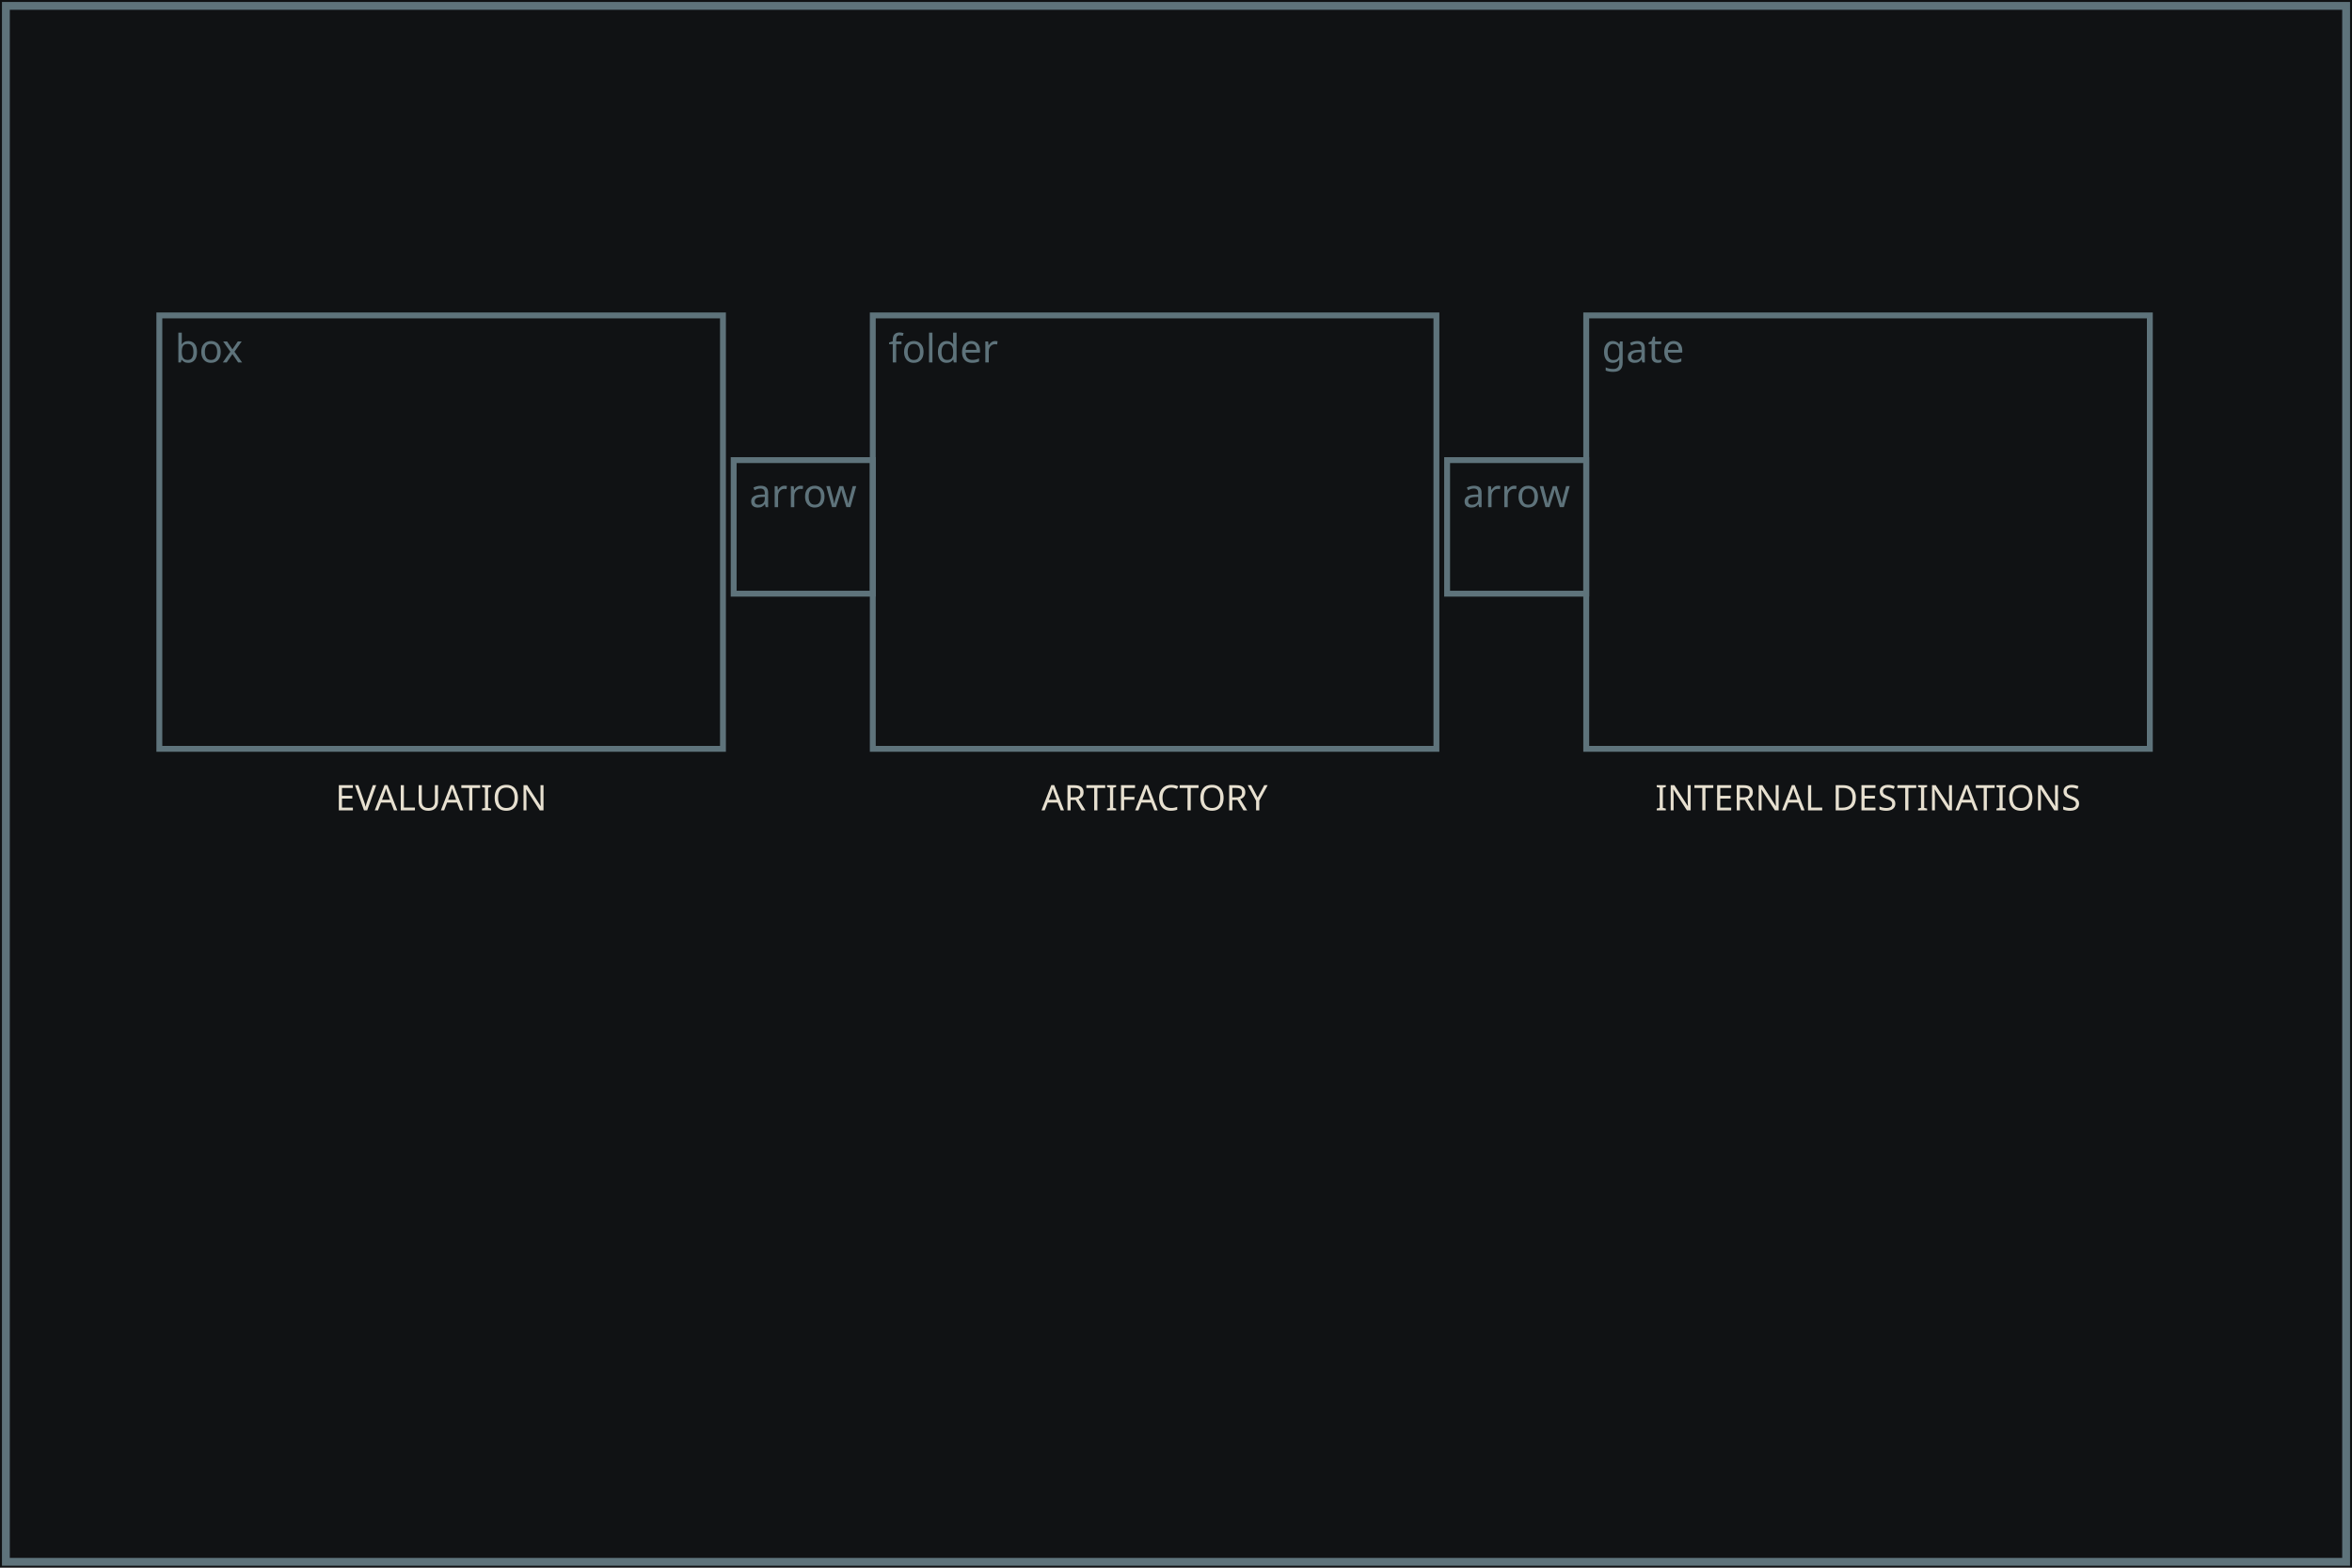
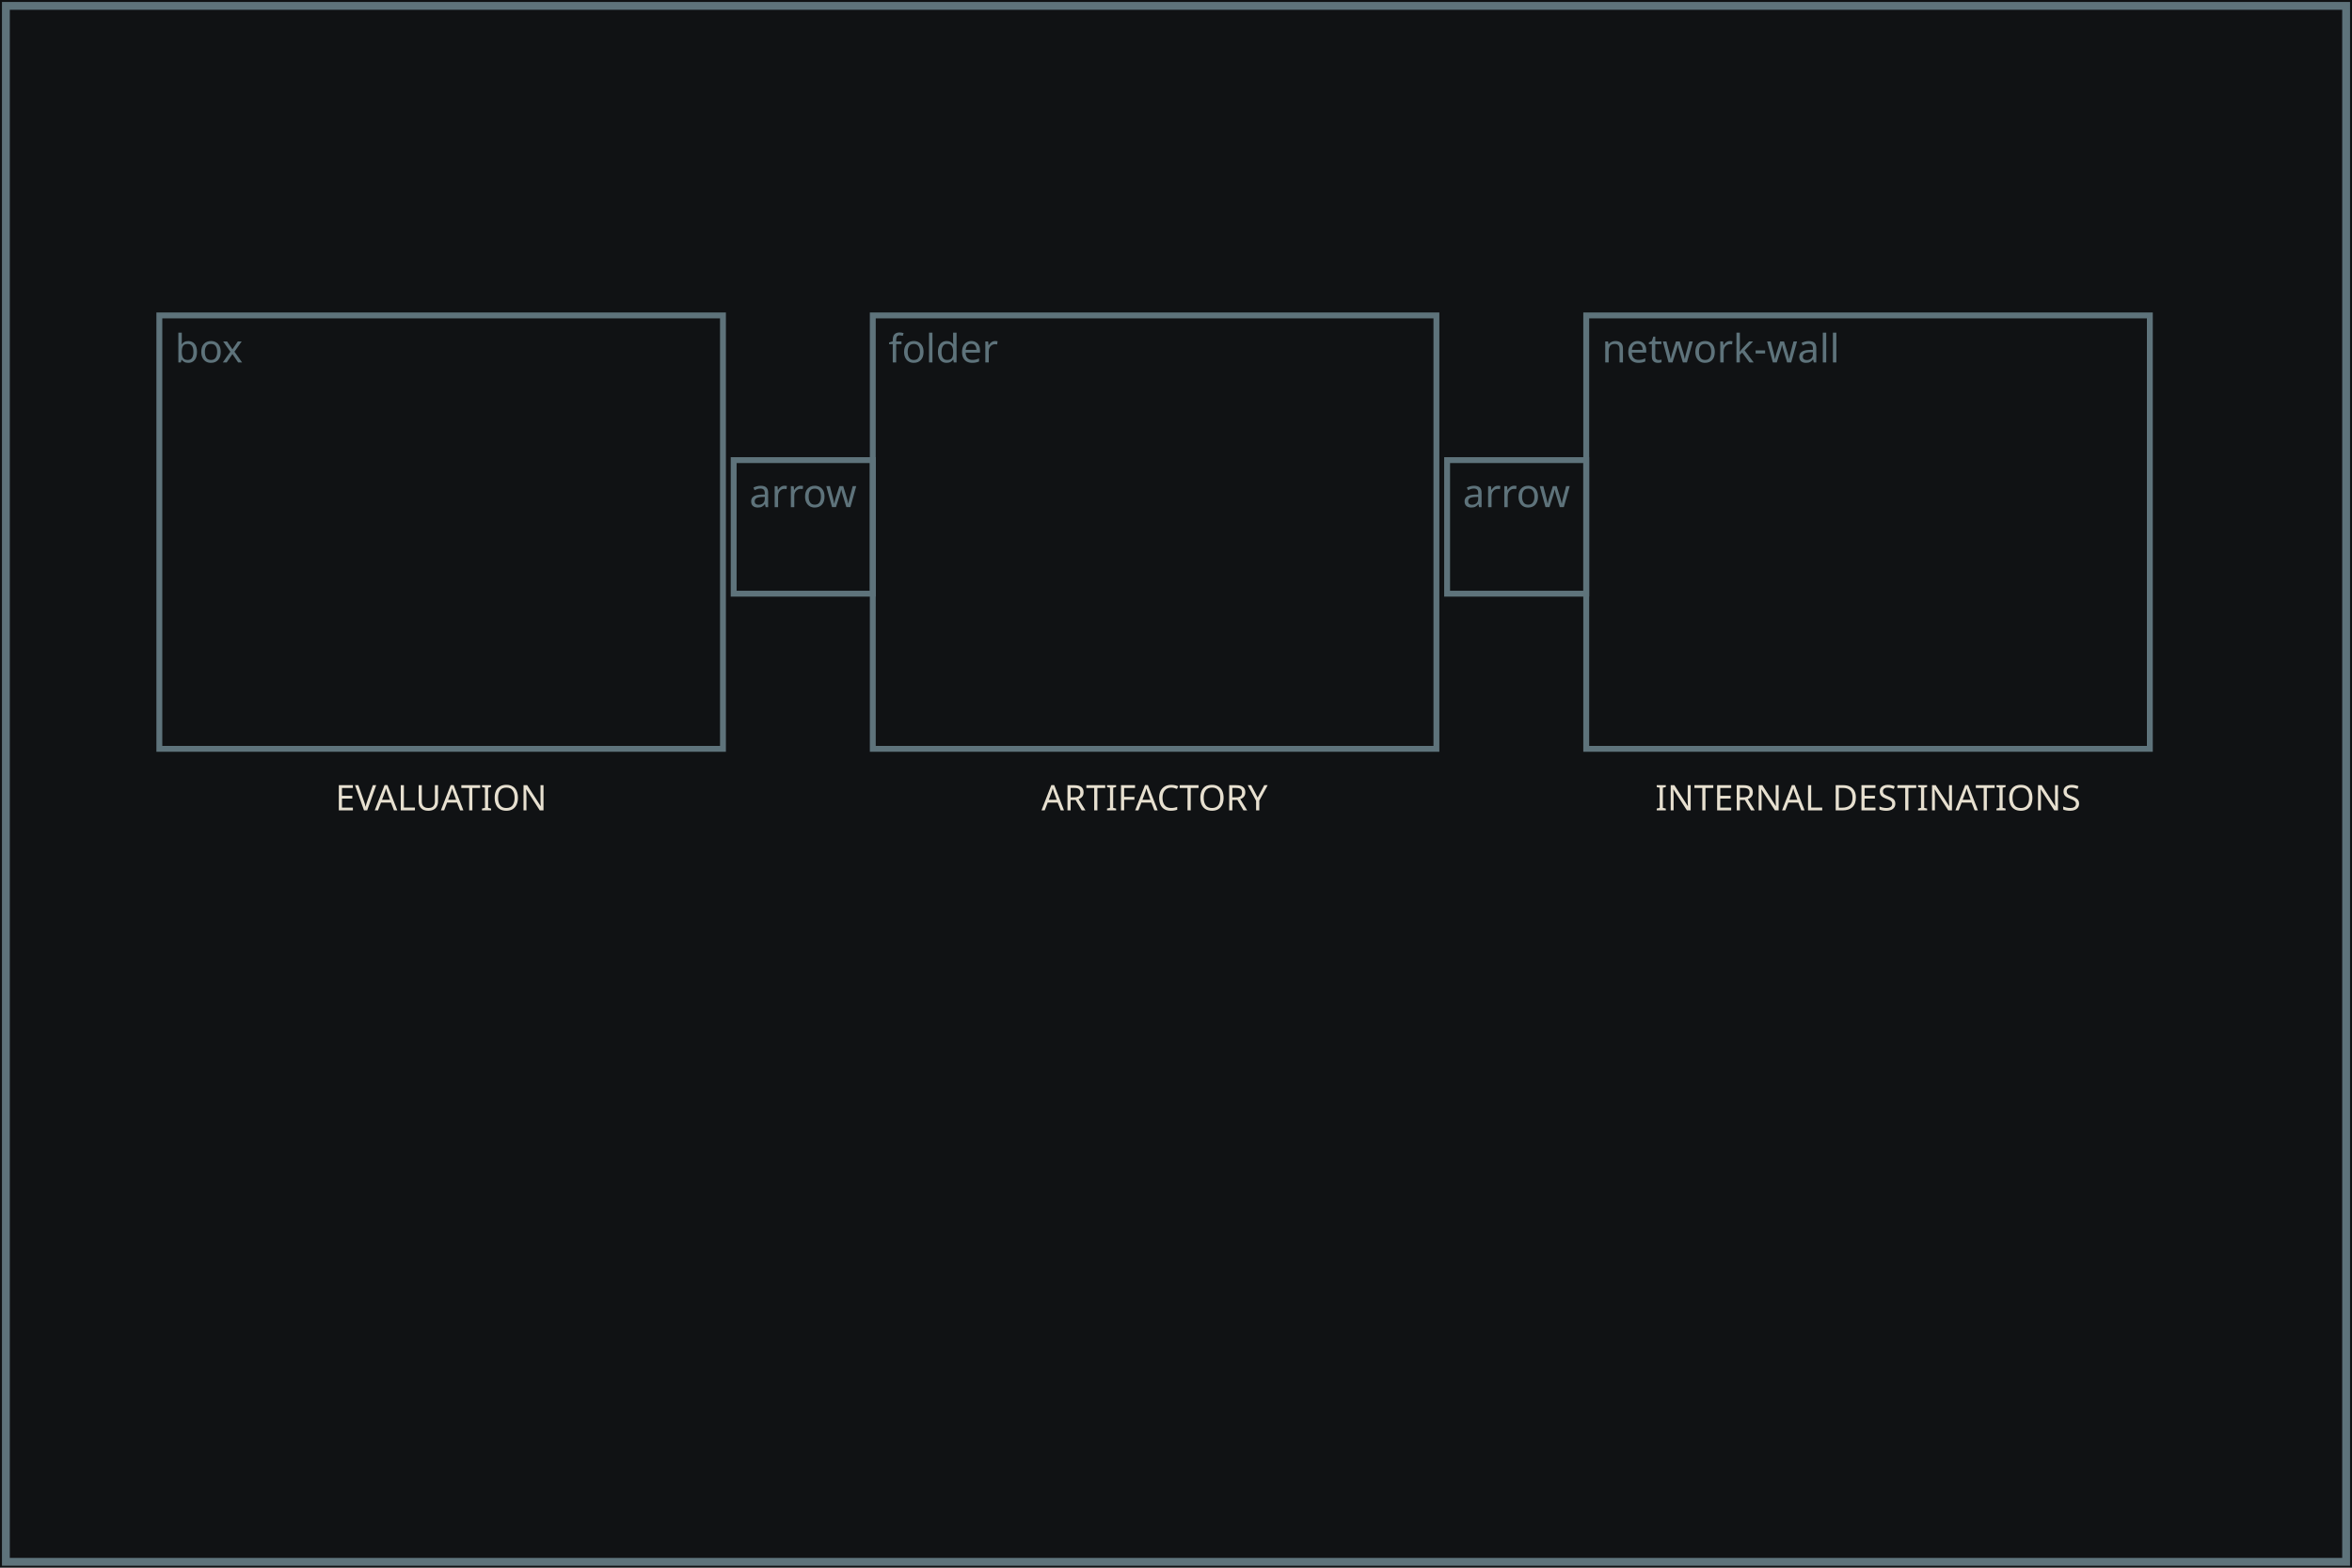
<svg xmlns="http://www.w3.org/2000/svg" width="1200" height="800" viewBox="0 0 1200 800">
  <rect width="1200" height="800" fill="#101214" />
  <rect x="81.3" y="160.96" width="287.56" height="221.179" fill="none" stroke="#5E737B" stroke-width="3" />
  <text x="89.3" y="184.96" fill="#5E737B" font-family="sans-serif" font-size="20">box</text>
  <text x="225.08" y="413.544" text-anchor="middle" fill="#E7E0D0" font-size="18" font-family="sans-serif">EVALUATION</text>
  <rect x="374.32" y="234.8" width="70.98" height="68.16" fill="none" stroke="#5E737B" stroke-width="3" />
  <text x="382.32" y="258.8" fill="#5E737B" font-family="sans-serif" font-size="20">arrow</text>
  <rect x="445.3" y="160.96" width="287.56" height="221.179" fill="none" stroke="#5E737B" stroke-width="3" />
  <text x="453.3" y="184.96" fill="#5E737B" font-family="sans-serif" font-size="20">folder</text>
  <text x="589.079" y="413.544" text-anchor="middle" fill="#E7E0D0" font-size="18" font-family="sans-serif">ARTIFACTORY</text>
  <rect x="738.32" y="234.8" width="70.98" height="68.16" fill="none" stroke="#5E737B" stroke-width="3" />
  <text x="746.32" y="258.8" fill="#5E737B" font-family="sans-serif" font-size="20">arrow</text>
  <rect x="809.3" y="160.96" width="287.56" height="221.179" fill="none" stroke="#5E737B" stroke-width="3" />
-   <text x="817.3" y="184.96" fill="#5E737B" font-family="sans-serif" font-size="20">gate</text>
+   <text x="817.3" y="184.96" fill="#5E737B" font-family="sans-serif" font-size="20">network-wall</text>
  <text x="953.08" y="413.544" text-anchor="middle" fill="#E7E0D0" font-size="18" font-family="sans-serif">INTERNAL DESTINATIONS</text>
  <rect x="3" y="3" width="1194" height="794" fill="none" stroke="#5E737B" stroke-width="4" />
</svg>
